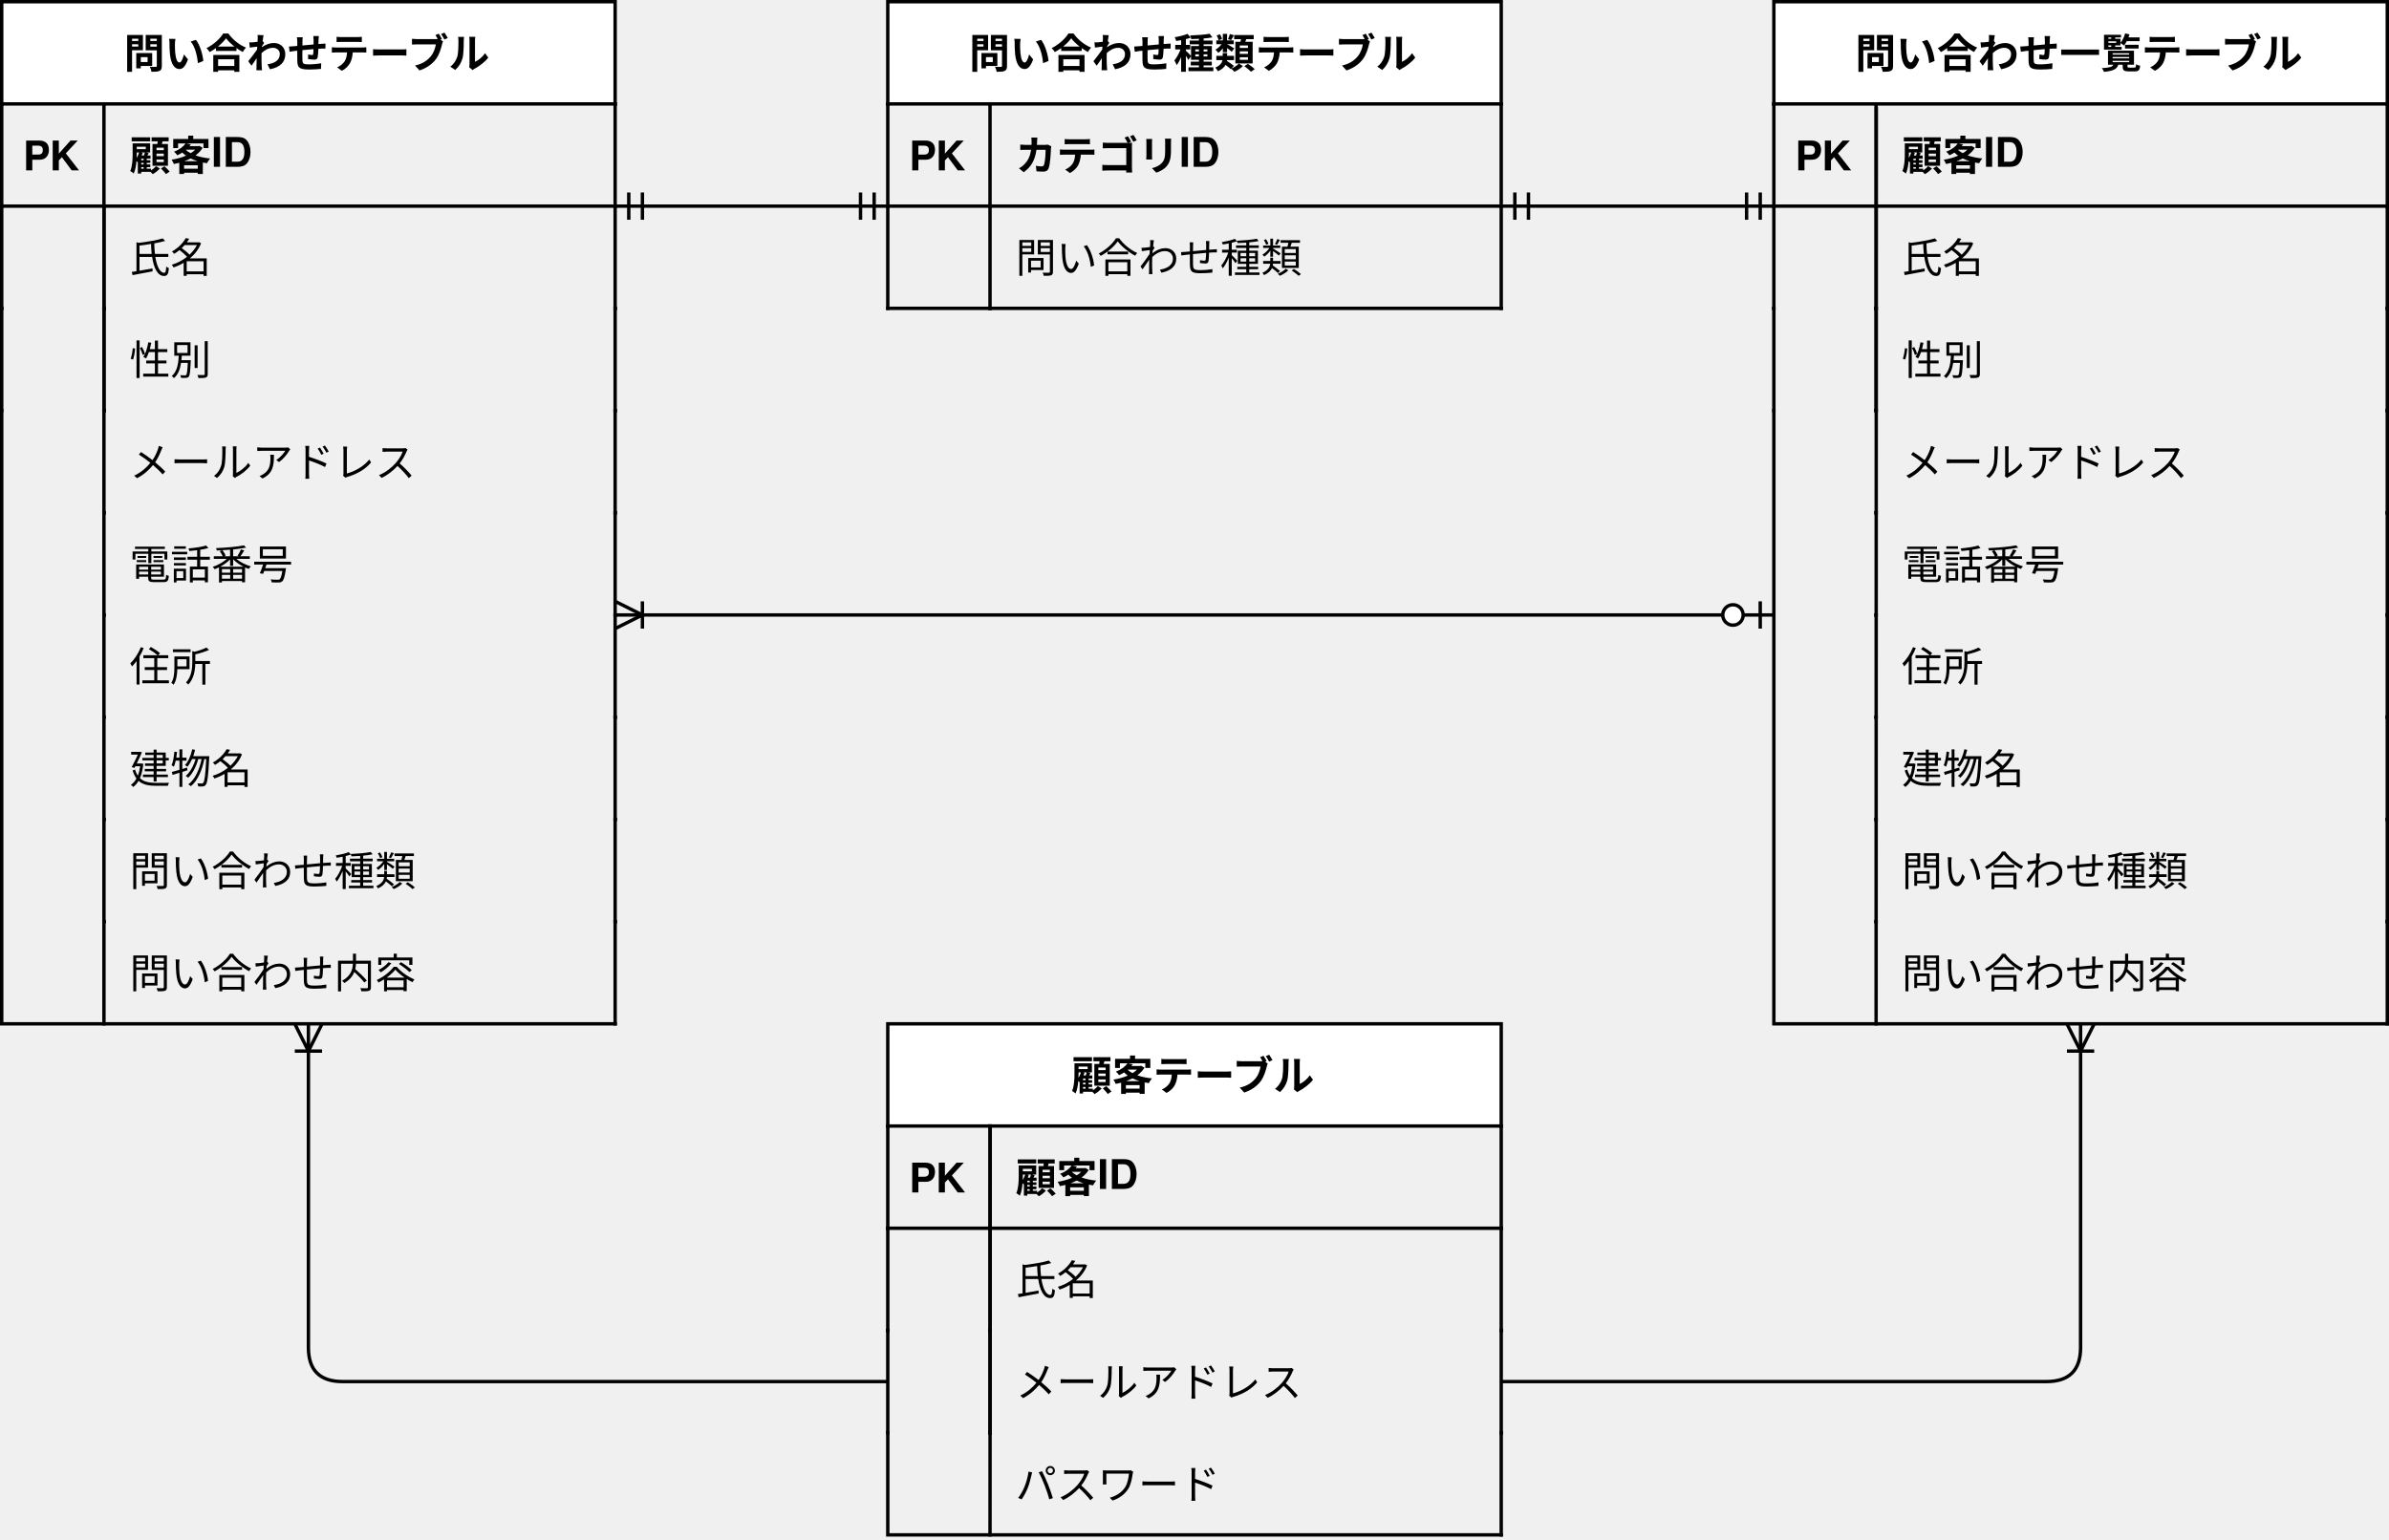
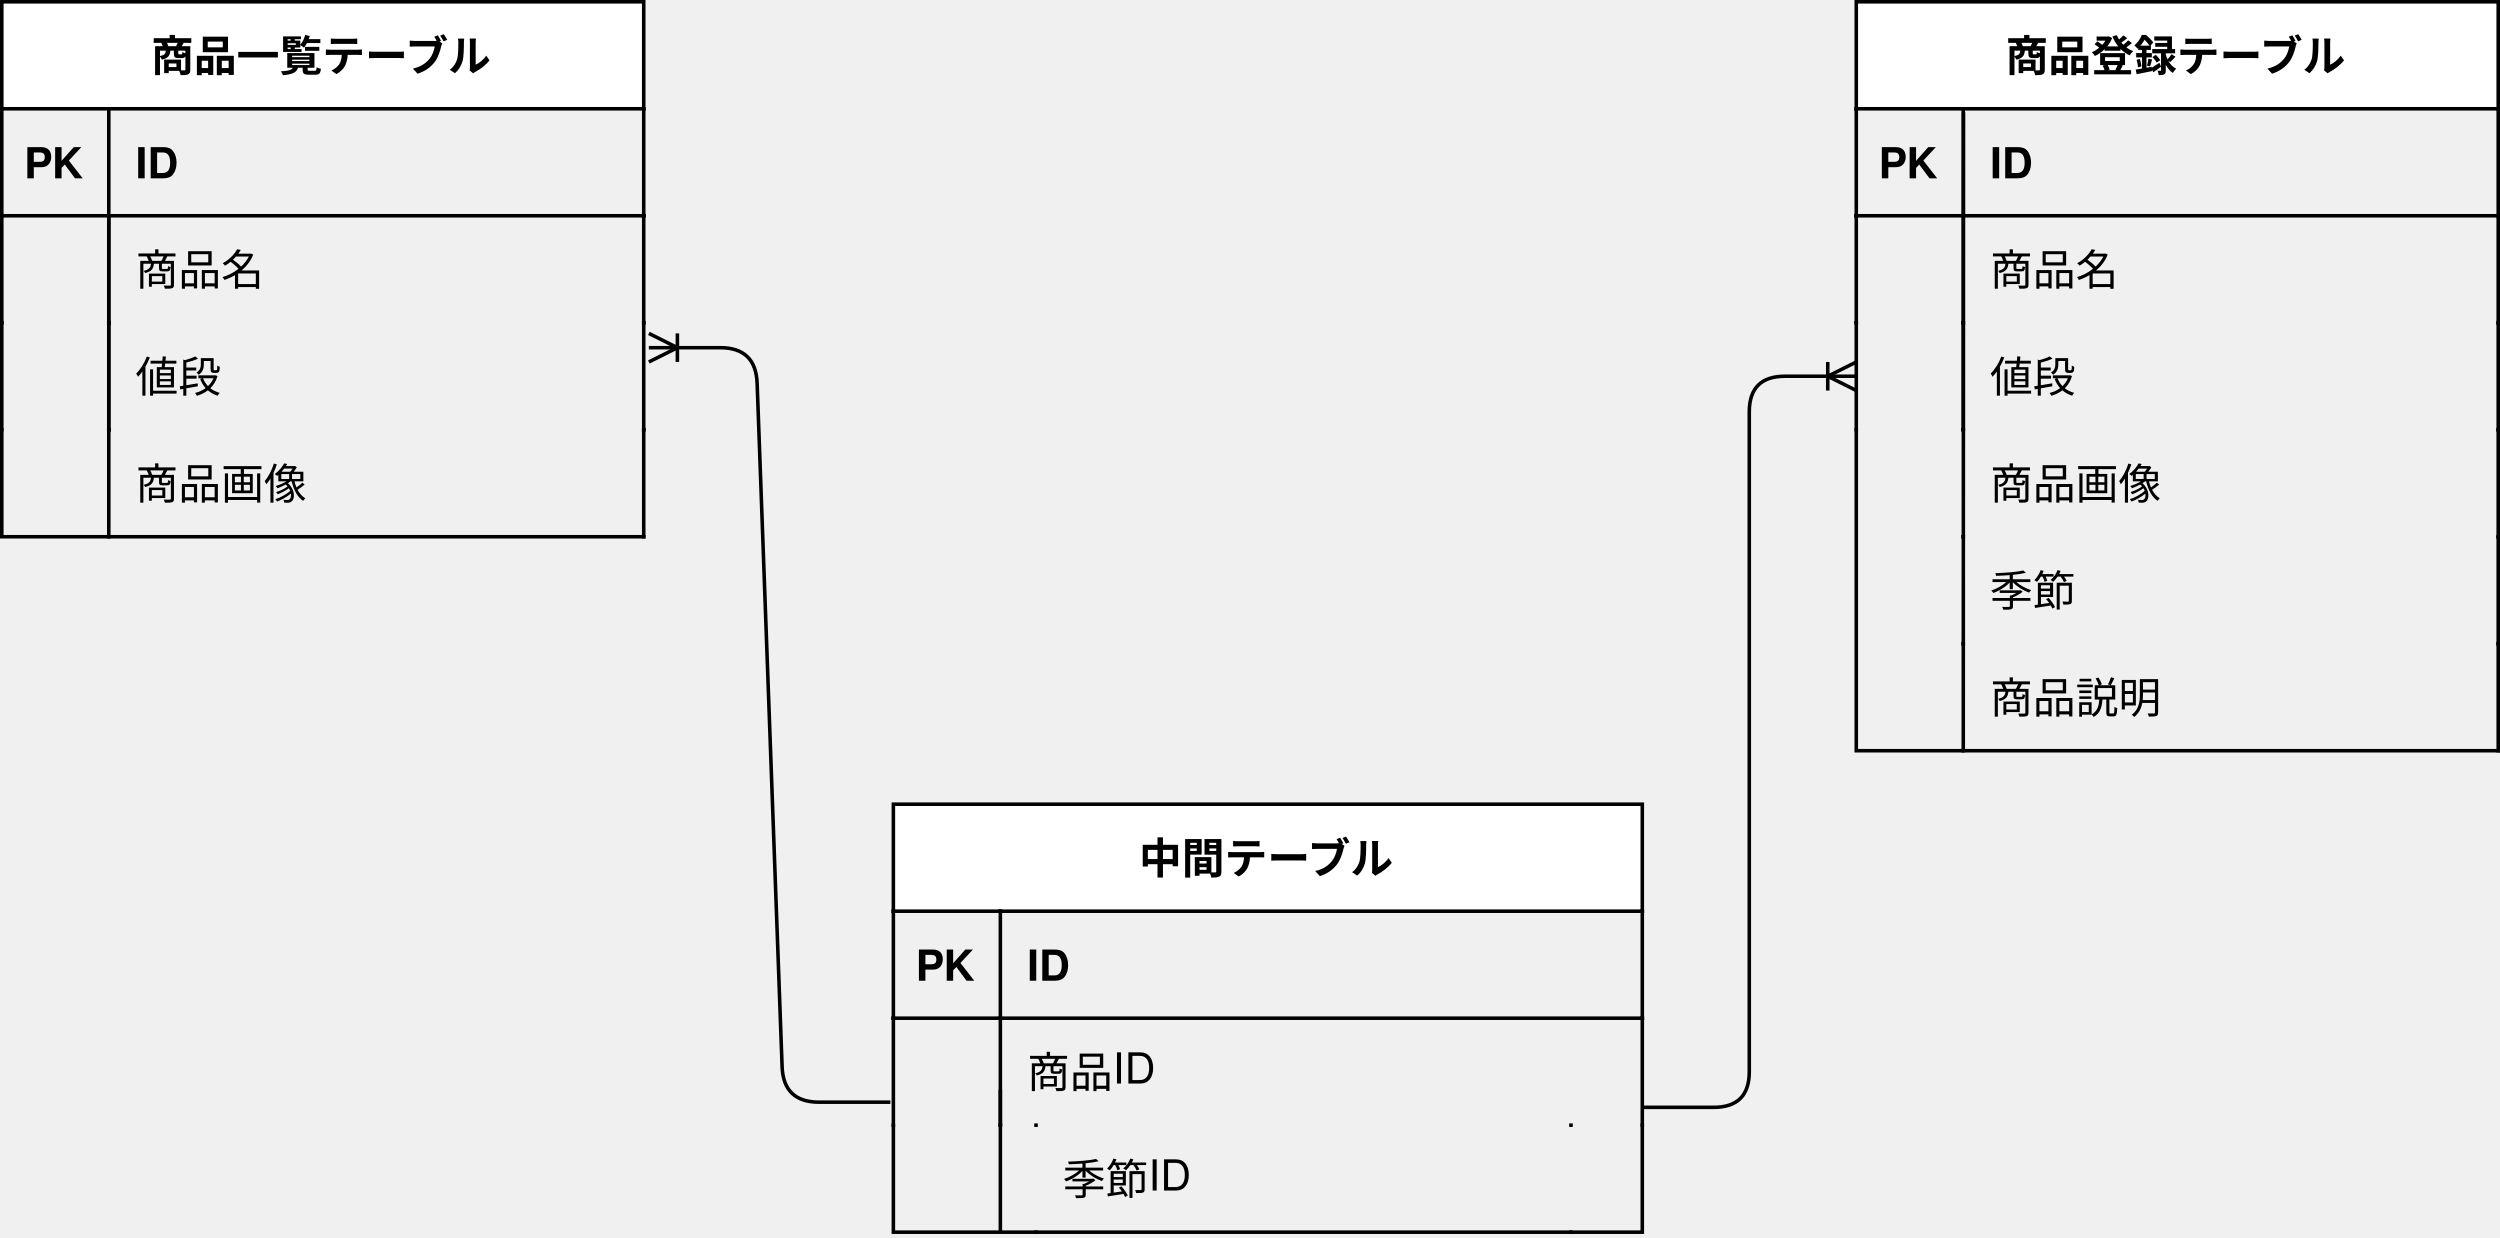
- <svg xmlns="http://www.w3.org/2000/svg" host="65bd71144e" version="1.1" width="701px" height="452px" viewBox="-0.5 -0.5 701 452" content="&lt;mxfile&gt;&lt;diagram id=&quot;NHy-Jo94cIzQTEXTfDci&quot; name=&quot;ページ1&quot;&gt;7V1bb6M4GP01fq3CHR5Dms6utqMddUba3UdPcRMkgiPiTpP59WuDzdVJTULS1EGqKvggLvnO4eDvggus2Wr7JYPr5VccoQSYk2gLrHtgmq5r0N/MsCsMthsUhkUWR4XJqAzf49+IGyfc+hpHaNM4kWCckHjdND7jNEXPpGGDWYbfmqe94KT5V9dwgTqG788w6Vr/iSOyLKy+6VX2P1C8WIq/bIjvt4LiZP5NNksY4beayZoDa5ZhTIqt1XaGEuY74Zficw97jpYXlqGUqHzALD7wCyav/LuBuQMCB/gPYG4B3wC+nVsmwPdzi1kdCsJ8g/64fCOc8Y1AWKYh/6JkJ7xHv/OabRL4k5nCDYEZ4SBbE2qgsBEYpyijBiPfTxK43sT56YVlGSfRI9zhVyIGEnvhS7xF0VOBMTuXwv1IB2O7bPAXOvh3fjHsMEziRUq3n6nH2F8MM7Sh1/IIN4Sf0fUpd/MvlBG0rZm4j78gvEIk29FTOMFNm+P9VtHF8LltWaOKNeFGyCm6KMeqUKQbHEg5qFYX1IMYPDEGhkucxb+Z5xPuqTou+f5bvEpgSqkNo5YpxPmtnPs3TpIZTjADL8Up6uDHTooyvP4BswUi3LDGcUryr+yE9Ic6YTa5c4BDr3VG941qn/6w0zMyw+mGZJQnbAxE4XpDDLKQ4DUfNEEvYvyMu5ht/8SE4NVecM2+4FrK2J4Ord2B9ttfe8Gl34rEMHmiEgjTRVJAkSsirKCQ4CX1YOm1tjvbNxSmnntJclFbxlGEUqmXLWUv19xq9fQqH6xyQO/RYEJFIYWEMvw1jTYdqMrrVELPkahtAKYGmHpMZKdzMDX/vP9gPIUgFueGmzV8jtPFY/FJtwW4cwbAt/tvK2dQAigNNywDglGalaR5Mow0uxeUZjE5VcH2MncyimIxnrowB8o+1kiYDaOL3dwFlOxssltMf69el4fGV2cdNiSBzyjE5xPi4JJC3CP+uWIhNtSdrJMSdyMcpsSUK8Uc2ffB1NFDiXsArLUUy6KiIndktNNK05DnoKbiHD8Qh2b8UBhoQo9j2SHSErLJ7+dniythS8BSkSHlBhWHANAn4dxjOczpNFeMBxB6IyXyXdlj+PNTwpNQwgbhfT55d5lEiKnGrRPANrUkgC8hgMMEIZwyKaAEoLKgVxh3MhMcLZkgya/1q2d5YOqzRGyRlw3mI1tytvg6sqUMYw8EiiiNpqxiXAG4JCsW/RelRXoVSAT6e92OokY5uev0DCWQxL9Q41MHXPiNZQL2P+XbNcQNfs2eEf9Q5bH3xnHs1jgkz0Z0xjnG85IQ/cT7dKxEK93YZUq8b2U6OHBnq2ZmJOXLw5jcatZtT2VavYb2AaVpSXXzk9amS5reVObNlEXWRbKl1edjgtAWojrVtV7dgwQ6Z+fE6KNkH1co6S3ZlyxZW5Ky58fezEdVSkqO3pReW5LoZYx1e7FBa+GWJ8qbzWZj1HRc1OSoRk0l8CfJtCTBPT6DlcOm8k64yrDJ6iavP2nYVNL0th7DspTzzTT1qkOu87PWHt+4OCVI6i/QlwyS7B5JyysOkuybfOPCljUX6dnY2wNgrbVYEveMWnxGLb5ka6/dIxK6Zi1Wd7JOWixr0xkbPfuwQWvhlgVSRTLKqBDnHHhoE8bXhAz9U1NCf8XUWMu2X0eS7G7j3aNVh7o72/3Ldu4M1xOG/+pH77eNvV197xvKYnrxeYLzYOcPEU95UMXK5+4G6hCi3bmh3g7UGqjdVzRcP5Cj8FzPMxTFfMwwm+DWkJ8/Ueh/4K8w3eVP5wUSWQ06aVriBU5hMq+sIdrG5F+BLd3OOXDn8L2KBGxn9x7chWebqv4u3PUbayK5sUrj0Lxwj+RFa5wztok5khnDELTI5/bVod8owz/w37lk7MX2anB0zKb/y57uvjiWs/R9Aw0I5Ml9uQ4rUvkOz6jqMvU7tS/XMXR82LuStoR+bLFB6LOXPtgLQW6eiB/rnCr0amvLZdctchUmeWPqZi/arjrcH1DndLs1kk9a5yxpelPZG1f2Yvat1Dl7QK5zisaVVFNGgVbOrfcX6EvWOd0ehZMrzq2XHL0tdZa9A61nnbMHwFprsUJuZNTiAbX4knVOV5Iv+Yxa7Cs7WSMt9iSvzGi6hFEPgHXWYk+h/++85QsDqJcvasUvB9RKXwY4XPrqwn+g7FGvfLnXlkIvb1ExzXac5hDKKfRWicxpt/sPl0L3ZPH32D1xRI7TaWKm5zpZnnyt6XGdLDVOaLlQlid7JWxcKEvKAD1XyvJkaYJxpax3qKDlUlmefNG0m399+HS6aLlWljd2cJyHLnq2cIh74GC/Zi26pf6Mye4pD+twWo9wVePmFUyjooWr1d1VHQCyKFQC58cFpu2WrKOXcmu/sN4ZaLjA1FdYRGSEuoOQbQ8Edbtn55xQmwpQD9KFfTexrHfSUQc6sd/HvZWgMuVcOLVTsy317U5ZVYjt9nKcg7Xc0t3qnw0Wp1f/sdGa/w8=&lt;/diagram&gt;&lt;/mxfile&gt;">
+ <svg xmlns="http://www.w3.org/2000/svg" host="65bd71144e" version="1.1" width="701px" height="347px" viewBox="-0.5 -0.5 701 347" content="&lt;mxfile&gt;&lt;diagram id=&quot;NHy-Jo94cIzQTEXTfDci&quot; name=&quot;ページ1&quot;&gt;7Vxdb+I4FP01ftwq3ySPCaSzo+lIVTvS7j56iAuWQoyC28L8+rUT59OmdSilJUWqKvviXJJ7jo/tywVgT1fbbzlcL3+SBKXAMpItsGfAslwnYP+5YVcabN8vDYscJ6XJbAz3+A8SRkNYH3GCNp2BlJCU4nXXOCdZhua0Y4N5Tp67wx5I2n3XNVwgyXA/h6ls/QcndFlafWvS2P9GeLGs3tn0xAOvYDVYPMlmCRPy3DLZMbCnOSG0bK22U5Ty2FVxKa+73vNqfWM5yqjOBVZ5wRNMH8WzgdgFgQt8r2jYwDdB7IDIB74BYh+EHggnIGZ2uxhTNKKpaASVJYzE89FdFTT2qGvepPA3N0UbCnMqsLUNZmBoUYgzlDODWfTTFK43uBheWpY4TW7gjjzSylHVix7wFiV3JbR8LEP5hjnjXe78gTm/FzfDX4YpXmSsPWeB4u8Y5WjD7uUGbqgYIYdSRPcJ5RRtWyYR2m+IrBDNd2yI4LXlCJifG5aYvrAt2wxxhREKZi5qXw14rCHwU2Npy1i+iMEdJ160JDn+wyOfiki1cSn6z3iVwowxGiY9U0SKGVzEF6fplKSEg5eRDEn48UFJTta/YL5AVBjWBGe0eGQ3Yn8sCFPjygUuu9cp65tNn/3x4TmdkmxDc8YT7gMxuJ4RhyyiZC2cpuih8p+LEPP2b0IpWe0F1xoKrq2JrX0EaB0J2tsfe8FlT0UxTO+Y8sFskZZQFEIIGygUeCkjWEetH87+hCIscg9poWVLnCQoU0bZ1o5yK6z2wKgKZ00ABnuDKROFDFLG8Mcs2UhQ1fephZ4rofd99sHoVfJXjo02azjH2eKmvNLrweu+A7zb/ZPIPSrcWu6Oi3dwEWItITaOI8TeCYW42oHqYHuamYwSXPnTl+FAO8YjkmHTlLFTbHZZwwD+pxfoYwM9ZkE2FceciyK/nyIHp1TkAceeT6zIpn6QxyTJ8sGGCzDjSuiA2ANhDCJ3HEo8AOBRS7F8GFItwhMQOCCKCjIwy/VIOHAoBaqUg2qre/aUqNeXFxQcZUnIE7cNgEu6SkGV6mN3gaoVeG/YUdLJ6spBz1EKKX7qJnlfCOEtX6L3g2X0orYhj/kciYvaOdlX/AQ9P7TYJkh+Dom8Yu0sk73hDMQBT+ey+XhJ9mrNVcvt4uZ4rjRZ6/NjJ/lrHWEbpEgRvgzKV93i7sn+6meu9qd/legeY4+ryCCeaf63pumX2uZanoTfWDPAAwB+YZs79LD4yp5Gx91xEa+8X+T4sIzDYDlW7IzfTY5tRSLxDFMONUe/lBbbitOGdAD9/Op8dIjHrMaeXuZ/AoKgSDoEwJ+CyLqcfPQ441rdk4922Uut0G9RY08jfXBZavei7enD/QGFL56coTjTk09N0y+12npyWuLzr62HnXwGADzmBL+nSPBf5Fj75DNcjk9Z/uLJiYwPnswHnXxqjn4tLZ5o7YJHVf8yAOlRi7J/EeWTivIpK2CqL5ecuyj72kEekShPFInikVbADAB4zFo8Udc8XSpg1Lml3qfq4yyBmairosIZCG1OhfAaVKvHhQGqtfX8GaA4WSlUwQdhCMIpXxkCH/jxhRNF37HGyAlfI7M9oDCOhTvf/cs7VyY7CwrDf4XBsO3KMNu2x8927d4tyjF7gOKzC/VWufo6drWTB01i7L3r7yRS9L9Uq1uA5/Qq8Byn5+h4FXi+qgKvL/yfP2O6f5pLc1pBl/0ldUEXCNeVS+pGMM01SvcG17/2JptW1N84/yy/h5bjHjb/JEd+z9Hx5l+gka3moaw+DmAhxHR3VwSKZHHzSvmhQZkZMa0uPi3w4juG3i/yE2a7jiJ31dh9RYt1Ie7psK+Gvc1+Q8H+2vhGfjhefzYfqs89fjiTd9PnQCPhfQJ+mFeG4Xc5Yh22YqMtptzjX2zNNxxhKD1OfFf0G4e8s2t11BsAHSaW4Hb1tM3O8vsxH8dOq8/O6kdqBrOzVw1Rs/XN7GTd5pdhyuHNz+vY8f8=&lt;/diagram&gt;&lt;/mxfile&gt;">
  <defs>
    <clipPath id="mx-clip-0-30-30-30-0">
      <rect x="0" y="30" width="30" height="30" />
    </clipPath>
    <clipPath id="mx-clip-36-30-144-30-0">
      <rect x="36" y="30" width="144" height="30" />
    </clipPath>
    <clipPath id="mx-clip-36-60-144-30-0">
      <rect x="36" y="60" width="144" height="30" />
    </clipPath>
    <clipPath id="mx-clip-36-90-144-30-0">
      <rect x="36" y="90" width="144" height="30" />
    </clipPath>
    <clipPath id="mx-clip-36-120-144-30-0">
      <rect x="36" y="120" width="144" height="30" />
    </clipPath>
-     <clipPath id="mx-clip-36-150-144-30-0">
-       <rect x="36" y="150" width="144" height="30" />
+     <clipPath id="mx-clip-250-255-30-30-0">
+       <rect x="250" y="255" width="30" height="30" />
    </clipPath>
-     <clipPath id="mx-clip-36-180-144-30-0">
-       <rect x="36" y="180" width="144" height="30" />
+     <clipPath id="mx-clip-286-255-174-30-0">
+       <rect x="286" y="255" width="174" height="30" />
    </clipPath>
-     <clipPath id="mx-clip-36-210-144-30-0">
-       <rect x="36" y="210" width="144" height="30" />
-     </clipPath>
-     <clipPath id="mx-clip-36-240-144-30-0">
-       <rect x="36" y="240" width="144" height="30" />
-     </clipPath>
-     <clipPath id="mx-clip-260-30-30-30-0">
-       <rect x="260" y="30" width="30" height="30" />
-     </clipPath>
-     <clipPath id="mx-clip-296-30-144-30-0">
-       <rect x="296" y="30" width="144" height="30" />
-     </clipPath>
-     <clipPath id="mx-clip-296-60-144-30-0">
-       <rect x="296" y="60" width="144" height="30" />
-     </clipPath>
-     <clipPath id="mx-clip-260-330-30-30-0">
-       <rect x="260" y="330" width="30" height="30" />
-     </clipPath>
-     <clipPath id="mx-clip-296-330-144-30-0">
-       <rect x="296" y="330" width="144" height="30" />
-     </clipPath>
-     <clipPath id="mx-clip-296-360-144-30-0">
-       <rect x="296" y="360" width="144" height="30" />
-     </clipPath>
-     <clipPath id="mx-clip-296-390-144-30-0">
-       <rect x="296" y="390" width="144" height="30" />
-     </clipPath>
-     <clipPath id="mx-clip-296-420-144-30-0">
-       <rect x="296" y="420" width="144" height="30" />
-     </clipPath>
-     <clipPath id="mx-clip-36-270-144-30-0">
-       <rect x="36" y="270" width="144" height="30" />
+     <clipPath id="mx-clip-286-285-174-30-0">
+       <rect x="286" y="285" width="174" height="30" />
    </clipPath>
    <clipPath id="mx-clip-520-30-30-30-0">
      <rect x="520" y="30" width="30" height="30" />
    </clipPath>
    <clipPath id="mx-clip-556-30-144-30-0">
      <rect x="556" y="30" width="144" height="30" />
    </clipPath>
    <clipPath id="mx-clip-556-60-144-30-0">
      <rect x="556" y="60" width="144" height="30" />
    </clipPath>
    <clipPath id="mx-clip-556-90-144-30-0">
      <rect x="556" y="90" width="144" height="30" />
    </clipPath>
    <clipPath id="mx-clip-556-120-144-30-0">
      <rect x="556" y="120" width="144" height="30" />
    </clipPath>
    <clipPath id="mx-clip-556-150-144-30-0">
      <rect x="556" y="150" width="144" height="30" />
    </clipPath>
    <clipPath id="mx-clip-556-180-144-30-0">
      <rect x="556" y="180" width="144" height="30" />
    </clipPath>
-     <clipPath id="mx-clip-556-210-144-30-0">
-       <rect x="556" y="210" width="144" height="30" />
-     </clipPath>
-     <clipPath id="mx-clip-556-240-144-30-0">
-       <rect x="556" y="240" width="144" height="30" />
-     </clipPath>
-     <clipPath id="mx-clip-556-270-144-30-0">
-       <rect x="556" y="270" width="144" height="30" />
+     <clipPath id="mx-clip-296-315-144-30-0">
+       <rect x="296" y="315" width="144" height="30" />
    </clipPath>
  </defs>
  <g>
    <path d="M 0 30 L 0 0 L 180 0 L 180 30" fill="rgb(255, 255, 255)" stroke="rgb(0, 0, 0)" stroke-miterlimit="10" pointer-events="all" />
-     <path d="M 0 30 L 0 300 L 180 300 L 180 30" fill="none" stroke="rgb(0, 0, 0)" stroke-miterlimit="10" pointer-events="none" />
+     <path d="M 0 30 L 0 150 L 180 150 L 180 30" fill="none" stroke="rgb(0, 0, 0)" stroke-miterlimit="10" pointer-events="none" />
    <path d="M 0 30 L 180 30" fill="none" stroke="rgb(0, 0, 0)" stroke-miterlimit="10" pointer-events="none" />
    <path d="M 30 30 L 30 60 L 30 90 L 30 120" fill="none" stroke="rgb(0, 0, 0)" stroke-miterlimit="10" pointer-events="none" />
    <g fill="rgb(0, 0, 0)" font-family="Helvetica" font-weight="bold" pointer-events="none" text-anchor="middle" font-size="12px">
      <text x="89.5" y="19.5">
-                 問い合わせテーブル
+                 商品一覧テーブル
            </text>
    </g>
    <path d="M 0 30 M 180 30 M 180 60 L 0 60" fill="none" stroke="rgb(0, 0, 0)" stroke-linecap="square" stroke-miterlimit="10" pointer-events="none" />
    <path d="M 0 30 M 30 30 M 30 60 M 0 60" fill="none" stroke="rgb(0, 0, 0)" stroke-linecap="square" stroke-miterlimit="10" pointer-events="none" />
    <g fill="rgb(0, 0, 0)" font-family="Helvetica" font-weight="bold" pointer-events="none" clip-path="url(#mx-clip-0-30-30-30-0)" text-anchor="middle" font-size="12px">
      <text x="14.5" y="49.5">
                PK
            </text>
    </g>
    <path d="M 30 30 M 180 30 M 180 60 M 30 60" fill="none" stroke="rgb(0, 0, 0)" stroke-linecap="square" stroke-miterlimit="10" pointer-events="none" />
    <g fill="rgb(0, 0, 0)" font-family="Helvetica" font-weight="bold" text-decoration="underline" pointer-events="none" clip-path="url(#mx-clip-36-30-144-30-0)" font-size="12px">
      <text x="37.5" y="49.5">
-                 顧客ID
+                 ID
            </text>
    </g>
    <path d="M 0 60 M 30 60 M 30 90 M 0 90" fill="none" stroke="rgb(0, 0, 0)" stroke-linecap="square" stroke-miterlimit="10" pointer-events="none" />
    <path d="M 30 60 M 180 60 M 180 90 M 30 90" fill="none" stroke="rgb(0, 0, 0)" stroke-linecap="square" stroke-miterlimit="10" pointer-events="none" />
    <g fill="rgb(0, 0, 0)" font-family="Helvetica" pointer-events="none" clip-path="url(#mx-clip-36-60-144-30-0)" font-size="12px">
      <text x="37.5" y="79.5">
-                 氏名
+                 商品名
            </text>
    </g>
    <path d="M 0 90 M 30 90 M 30 120 M 0 120" fill="none" stroke="rgb(0, 0, 0)" stroke-linecap="square" stroke-miterlimit="10" pointer-events="none" />
    <path d="M 30 90 M 180 90 M 180 120 M 30 120" fill="none" stroke="rgb(0, 0, 0)" stroke-linecap="square" stroke-miterlimit="10" pointer-events="none" />
    <g fill="rgb(0, 0, 0)" font-family="Helvetica" pointer-events="none" clip-path="url(#mx-clip-36-90-144-30-0)" font-size="12px">
      <text x="37.5" y="109.5">
-                 性別
+                 値段
            </text>
    </g>
    <path d="M 30 120 M 180 120 M 180 150 M 30 150" fill="none" stroke="rgb(0, 0, 0)" stroke-linecap="square" stroke-miterlimit="10" pointer-events="none" />
    <g fill="rgb(0, 0, 0)" font-family="Helvetica" pointer-events="none" clip-path="url(#mx-clip-36-120-144-30-0)" font-size="12px">
      <text x="37.5" y="139.5">
-                 メールアドレス
+                 商品画像
            </text>
    </g>
-     <path d="M 30 150 M 180 150 M 180 180 M 30 180" fill="none" stroke="rgb(0, 0, 0)" stroke-linecap="square" stroke-miterlimit="10" pointer-events="none" />
-     <g fill="rgb(0, 0, 0)" font-family="Helvetica" pointer-events="none" clip-path="url(#mx-clip-36-150-144-30-0)" font-size="12px">
-       <text x="37.5" y="169.5">
-                 電話番号
+     <path d="M 30 60 L 30 150" fill="none" stroke="rgb(0, 0, 0)" stroke-miterlimit="10" pointer-events="none" />
+     <path d="M 250 255 L 250 225 L 460 225 L 460 255" fill="rgb(255, 255, 255)" stroke="rgb(0, 0, 0)" stroke-miterlimit="10" pointer-events="none" />
+     <path d="M 250 255 L 250 345 L 460 345 L 460 255" fill="none" stroke="rgb(0, 0, 0)" stroke-miterlimit="10" pointer-events="none" />
+     <path d="M 250 255 L 460 255" fill="none" stroke="rgb(0, 0, 0)" stroke-miterlimit="10" pointer-events="none" />
+     <path d="M 280 255 L 280 285 L 280 315" fill="none" stroke="rgb(0, 0, 0)" stroke-miterlimit="10" pointer-events="none" />
+     <g fill="rgb(0, 0, 0)" font-family="Helvetica" font-weight="bold" pointer-events="none" text-anchor="middle" font-size="12px">
+       <text x="354.5" y="244.5">
+                 中間テーブル
            </text>
    </g>
-     <path d="M 30 180 M 180 180 M 180 210 M 30 210" fill="none" stroke="rgb(0, 0, 0)" stroke-linecap="square" stroke-miterlimit="10" pointer-events="none" />
-     <g fill="rgb(0, 0, 0)" font-family="Helvetica" pointer-events="none" clip-path="url(#mx-clip-36-180-144-30-0)" font-size="12px">
-       <text x="37.5" y="199.5">
-                 住所
-             </text>
-     </g>
-     <path d="M 30 210 M 180 210 M 180 240 M 30 240" fill="none" stroke="rgb(0, 0, 0)" stroke-linecap="square" stroke-miterlimit="10" pointer-events="none" />
-     <g fill="rgb(0, 0, 0)" font-family="Helvetica" pointer-events="none" clip-path="url(#mx-clip-36-210-144-30-0)" font-size="12px">
-       <text x="37.5" y="229.5">
-                 建物名
-             </text>
-     </g>
-     <path d="M 30 240 M 180 240 M 180 270 M 30 270" fill="none" stroke="rgb(0, 0, 0)" stroke-linecap="square" stroke-miterlimit="10" pointer-events="none" />
-     <g fill="rgb(0, 0, 0)" font-family="Helvetica" pointer-events="none" clip-path="url(#mx-clip-36-240-144-30-0)" font-size="12px">
-       <text x="37.5" y="259.5">
-                 問い合わせ種類
-             </text>
-     </g>
-     <path d="M 30 60 L 30 300" fill="none" stroke="rgb(0, 0, 0)" stroke-miterlimit="10" pointer-events="none" />
-     <path d="M 260 30 L 260 0 L 440 0 L 440 30" fill="rgb(255, 255, 255)" stroke="rgb(0, 0, 0)" stroke-miterlimit="10" pointer-events="none" />
-     <path d="M 260 30 L 260 90 L 440 90 L 440 30" fill="none" stroke="rgb(0, 0, 0)" stroke-miterlimit="10" pointer-events="none" />
-     <path d="M 260 30 L 440 30" fill="none" stroke="rgb(0, 0, 0)" stroke-miterlimit="10" pointer-events="none" />
-     <path d="M 290 30 L 290 60 L 290 90" fill="none" stroke="rgb(0, 0, 0)" stroke-miterlimit="10" pointer-events="none" />
-     <g fill="rgb(0, 0, 0)" font-family="Helvetica" font-weight="bold" pointer-events="none" text-anchor="middle" font-size="12px">
-       <text x="349.5" y="19.5">
-                 問い合わせ種類テーブル
-             </text>
-     </g>
-     <path d="M 260 30 M 440 30 M 440 60 L 260 60" fill="none" stroke="rgb(0, 0, 0)" stroke-linecap="square" stroke-miterlimit="10" pointer-events="none" />
-     <path d="M 260 30 M 290 30 M 290 60 M 260 60" fill="none" stroke="rgb(0, 0, 0)" stroke-linecap="square" stroke-miterlimit="10" pointer-events="none" />
-     <g fill="rgb(0, 0, 0)" font-family="Helvetica" font-weight="bold" pointer-events="none" clip-path="url(#mx-clip-260-30-30-30-0)" text-anchor="middle" font-size="12px">
-       <text x="274.5" y="49.5">
+     <path d="M 250 255 M 460 255 M 460 285 L 250 285" fill="none" stroke="rgb(0, 0, 0)" stroke-linecap="square" stroke-miterlimit="10" pointer-events="none" />
+     <path d="M 250 255 M 280 255 M 280 285 M 250 285" fill="none" stroke="rgb(0, 0, 0)" stroke-linecap="square" stroke-miterlimit="10" pointer-events="none" />
+     <g fill="rgb(0, 0, 0)" font-family="Helvetica" font-weight="bold" pointer-events="none" clip-path="url(#mx-clip-250-255-30-30-0)" text-anchor="middle" font-size="12px">
+       <text x="264.5" y="274.5">
                PK
            </text>
    </g>
-     <path d="M 290 30 M 440 30 M 440 60 M 290 60" fill="none" stroke="rgb(0, 0, 0)" stroke-linecap="square" stroke-miterlimit="10" pointer-events="none" />
-     <g fill="rgb(0, 0, 0)" font-family="Helvetica" font-weight="bold" text-decoration="underline" pointer-events="none" clip-path="url(#mx-clip-296-30-144-30-0)" font-size="12px">
-       <text x="297.5" y="49.5">
-                 カテゴリID
+     <path d="M 280 255 M 460 255 M 460 285 M 280 285" fill="none" stroke="rgb(0, 0, 0)" stroke-linecap="square" stroke-miterlimit="10" pointer-events="none" />
+     <g fill="rgb(0, 0, 0)" font-family="Helvetica" font-weight="bold" text-decoration="underline" pointer-events="none" clip-path="url(#mx-clip-286-255-174-30-0)" font-size="12px">
+       <text x="287.5" y="274.5">
+                 ID
            </text>
    </g>
-     <path d="M 260 60 M 290 60 M 290 90 M 260 90" fill="none" stroke="rgb(0, 0, 0)" stroke-linecap="square" stroke-miterlimit="10" pointer-events="none" />
-     <path d="M 290 60 M 440 60 M 440 90 M 290 90" fill="none" stroke="rgb(0, 0, 0)" stroke-linecap="square" stroke-miterlimit="10" pointer-events="none" />
-     <g fill="rgb(0, 0, 0)" font-family="Helvetica" pointer-events="none" clip-path="url(#mx-clip-296-60-144-30-0)" font-size="12px">
-       <text x="297.5" y="79.5">
-                 問い合わせ種類
-             </text>
-     </g>
-     <path d="M 260 330 L 260 300 L 440 300 L 440 330" fill="rgb(255, 255, 255)" stroke="rgb(0, 0, 0)" stroke-miterlimit="10" pointer-events="none" />
-     <path d="M 260 330 L 260 450 L 440 450 L 440 330" fill="none" stroke="rgb(0, 0, 0)" stroke-miterlimit="10" pointer-events="none" />
-     <path d="M 260 330 L 440 330" fill="none" stroke="rgb(0, 0, 0)" stroke-miterlimit="10" pointer-events="none" />
-     <path d="M 290 330 L 290 360 L 290 390 L 290 420" fill="none" stroke="rgb(0, 0, 0)" stroke-miterlimit="10" pointer-events="none" />
-     <g fill="rgb(0, 0, 0)" font-family="Helvetica" font-weight="bold" pointer-events="none" text-anchor="middle" font-size="12px">
-       <text x="349.5" y="319.5">
-                 顧客テーブル
-             </text>
-     </g>
-     <path d="M 260 330 M 440 330 M 440 360 L 260 360" fill="none" stroke="rgb(0, 0, 0)" stroke-linecap="square" stroke-miterlimit="10" pointer-events="none" />
-     <path d="M 260 330 M 290 330 M 290 360 M 260 360" fill="none" stroke="rgb(0, 0, 0)" stroke-linecap="square" stroke-miterlimit="10" pointer-events="none" />
-     <g fill="rgb(0, 0, 0)" font-family="Helvetica" font-weight="bold" pointer-events="none" clip-path="url(#mx-clip-260-330-30-30-0)" text-anchor="middle" font-size="12px">
-       <text x="274.5" y="349.5">
-                 PK
-             </text>
-     </g>
-     <path d="M 290 330 M 440 330 M 440 360 M 290 360" fill="none" stroke="rgb(0, 0, 0)" stroke-linecap="square" stroke-miterlimit="10" pointer-events="none" />
-     <g fill="rgb(0, 0, 0)" font-family="Helvetica" font-weight="bold" text-decoration="underline" pointer-events="none" clip-path="url(#mx-clip-296-330-144-30-0)" font-size="12px">
-       <text x="297.5" y="349.5">
-                 顧客ID
-             </text>
-     </g>
-     <path d="M 260 360 M 290 360 M 290 390 M 260 390" fill="none" stroke="rgb(0, 0, 0)" stroke-linecap="square" stroke-miterlimit="10" pointer-events="none" />
-     <path d="M 290 360 M 440 360 M 440 390 M 290 390" fill="none" stroke="rgb(0, 0, 0)" stroke-linecap="square" stroke-miterlimit="10" pointer-events="none" />
-     <g fill="rgb(0, 0, 0)" font-family="Helvetica" pointer-events="none" clip-path="url(#mx-clip-296-360-144-30-0)" font-size="12px">
-       <text x="297.5" y="379.5">
-                 氏名
-             </text>
-     </g>
-     <path d="M 260 390 M 290 390 M 290 420 M 260 420" fill="none" stroke="rgb(0, 0, 0)" stroke-linecap="square" stroke-miterlimit="10" pointer-events="none" />
-     <path d="M 290 390 M 440 390 M 440 420 M 290 420" fill="none" stroke="rgb(0, 0, 0)" stroke-linecap="square" stroke-miterlimit="10" pointer-events="none" />
-     <g fill="rgb(0, 0, 0)" font-family="Helvetica" pointer-events="none" clip-path="url(#mx-clip-296-390-144-30-0)" font-size="12px">
-       <text x="297.5" y="409.5">
-                 メールアドレス
-             </text>
-     </g>
-     <path d="M 290 420 M 440 420 M 440 450 M 290 450" fill="none" stroke="rgb(0, 0, 0)" stroke-linecap="square" stroke-miterlimit="10" pointer-events="none" />
-     <g fill="rgb(0, 0, 0)" font-family="Helvetica" pointer-events="none" clip-path="url(#mx-clip-296-420-144-30-0)" font-size="12px">
-       <text x="297.5" y="439.5">
-                 パスワード
-             </text>
-     </g>
-     <path d="M 290 450 L 290.06 330" fill="none" stroke="rgb(0, 0, 0)" stroke-miterlimit="10" pointer-events="none" />
-     <path d="M 260 405 L 100 405 Q 90 405 90 395 L 90 300" fill="none" stroke="rgb(0, 0, 0)" stroke-miterlimit="10" pointer-events="none" />
-     <path d="M 94 308 L 86 308 M 86 300 L 90 308 L 94 300" fill="none" stroke="rgb(0, 0, 0)" stroke-miterlimit="10" pointer-events="none" />
-     <path d="M 520 180 L 180 180" fill="none" stroke="rgb(0, 0, 0)" stroke-miterlimit="10" pointer-events="none" />
-     <ellipse cx="508" cy="180" rx="3" ry="3" fill="#ffffff" stroke="rgb(0, 0, 0)" pointer-events="none" />
-     <path d="M 516 184 L 516 176" fill="none" stroke="rgb(0, 0, 0)" stroke-miterlimit="10" pointer-events="none" />
-     <path d="M 188 176 L 188 184 M 180 184 L 188 180 L 180 176" fill="none" stroke="rgb(0, 0, 0)" stroke-miterlimit="10" pointer-events="none" />
-     <path d="M 30 270 M 180 270 M 180 300 M 30 300" fill="none" stroke="rgb(0, 0, 0)" stroke-linecap="square" stroke-miterlimit="10" pointer-events="none" />
-     <g fill="rgb(0, 0, 0)" font-family="Helvetica" pointer-events="none" clip-path="url(#mx-clip-36-270-144-30-0)" font-size="12px">
-       <text x="37.5" y="289.5">
-                 問い合わせ内容
+     <path d="M 250 285 M 280 285 M 280 315 M 250 315" fill="none" stroke="rgb(0, 0, 0)" stroke-linecap="square" stroke-miterlimit="10" pointer-events="none" />
+     <path d="M 280 285 M 460 285 M 460 315 M 280 315" fill="none" stroke="rgb(0, 0, 0)" stroke-linecap="square" stroke-miterlimit="10" pointer-events="none" />
+     <g fill="rgb(0, 0, 0)" font-family="Helvetica" pointer-events="none" clip-path="url(#mx-clip-286-285-174-30-0)" font-size="12px">
+       <text x="287.5" y="304.5">
+                 商品ID
            </text>
    </g>
    <path d="M 520 30 L 520 0 L 700 0 L 700 30" fill="rgb(255, 255, 255)" stroke="rgb(0, 0, 0)" stroke-miterlimit="10" pointer-events="none" />
-     <path d="M 520 30 L 520 300 L 700 300 L 700 30" fill="none" stroke="rgb(0, 0, 0)" stroke-miterlimit="10" pointer-events="none" />
+     <path d="M 520 30 L 520 210 L 700 210 L 700 30" fill="none" stroke="rgb(0, 0, 0)" stroke-miterlimit="10" pointer-events="none" />
    <path d="M 520 30 L 700 30" fill="none" stroke="rgb(0, 0, 0)" stroke-miterlimit="10" pointer-events="none" />
    <path d="M 550 30 L 550 60 L 550 90 L 550 120" fill="none" stroke="rgb(0, 0, 0)" stroke-miterlimit="10" pointer-events="none" />
    <g fill="rgb(0, 0, 0)" font-family="Helvetica" font-weight="bold" pointer-events="none" text-anchor="middle" font-size="12px">
      <text x="609.5" y="19.5">
-                 問い合わせ一覧テーブル
+                 商品登録テーブル
            </text>
    </g>
    <path d="M 520 30 M 700 30 M 700 60 L 520 60" fill="none" stroke="rgb(0, 0, 0)" stroke-linecap="square" stroke-miterlimit="10" pointer-events="none" />
    <path d="M 520 30 M 550 30 M 550 60 M 520 60" fill="none" stroke="rgb(0, 0, 0)" stroke-linecap="square" stroke-miterlimit="10" pointer-events="none" />
    <g fill="rgb(0, 0, 0)" font-family="Helvetica" font-weight="bold" pointer-events="none" clip-path="url(#mx-clip-520-30-30-30-0)" text-anchor="middle" font-size="12px">
      <text x="534.5" y="49.5">
                PK
            </text>
    </g>
    <path d="M 550 30 M 700 30 M 700 60 M 550 60" fill="none" stroke="rgb(0, 0, 0)" stroke-linecap="square" stroke-miterlimit="10" pointer-events="none" />
    <g fill="rgb(0, 0, 0)" font-family="Helvetica" font-weight="bold" text-decoration="underline" pointer-events="none" clip-path="url(#mx-clip-556-30-144-30-0)" font-size="12px">
      <text x="557.5" y="49.5">
-                 顧客ID
+                 ID
            </text>
    </g>
    <path d="M 520 60 M 550 60 M 550 90 M 520 90" fill="none" stroke="rgb(0, 0, 0)" stroke-linecap="square" stroke-miterlimit="10" pointer-events="none" />
    <path d="M 550 60 M 700 60 M 700 90 M 550 90" fill="none" stroke="rgb(0, 0, 0)" stroke-linecap="square" stroke-miterlimit="10" pointer-events="none" />
    <g fill="rgb(0, 0, 0)" font-family="Helvetica" pointer-events="none" clip-path="url(#mx-clip-556-60-144-30-0)" font-size="12px">
      <text x="557.5" y="79.5">
-                 氏名
+                 商品名
            </text>
    </g>
    <path d="M 520 90 M 550 90 M 550 120 M 520 120" fill="none" stroke="rgb(0, 0, 0)" stroke-linecap="square" stroke-miterlimit="10" pointer-events="none" />
    <path d="M 550 90 M 700 90 M 700 120 M 550 120" fill="none" stroke="rgb(0, 0, 0)" stroke-linecap="square" stroke-miterlimit="10" pointer-events="none" />
    <g fill="rgb(0, 0, 0)" font-family="Helvetica" pointer-events="none" clip-path="url(#mx-clip-556-90-144-30-0)" font-size="12px">
      <text x="557.5" y="109.5">
-                 性別
+                 値段
            </text>
    </g>
-     <path d="M 440 405 L 600 405 Q 610 405 610 395 L 610 300" fill="none" stroke="rgb(0, 0, 0)" stroke-miterlimit="10" pointer-events="none" />
-     <path d="M 614 308 L 606 308 M 606 300 L 610 308 L 614 300" fill="none" stroke="rgb(0, 0, 0)" stroke-miterlimit="10" pointer-events="none" />
    <path d="M 550 120 M 700 120 M 700 150 M 550 150" fill="none" stroke="rgb(0, 0, 0)" stroke-linecap="square" stroke-miterlimit="10" pointer-events="none" />
    <g fill="rgb(0, 0, 0)" font-family="Helvetica" pointer-events="none" clip-path="url(#mx-clip-556-120-144-30-0)" font-size="12px">
      <text x="557.5" y="139.5">
-                 メールアドレス
+                 商品画像
            </text>
    </g>
    <path d="M 550 150 M 700 150 M 700 180 M 550 180" fill="none" stroke="rgb(0, 0, 0)" stroke-linecap="square" stroke-miterlimit="10" pointer-events="none" />
    <g fill="rgb(0, 0, 0)" font-family="Helvetica" pointer-events="none" clip-path="url(#mx-clip-556-150-144-30-0)" font-size="12px">
      <text x="557.5" y="169.5">
-                 電話番号
+                 季節
            </text>
    </g>
    <path d="M 550 180 M 700 180 M 700 210 M 550 210" fill="none" stroke="rgb(0, 0, 0)" stroke-linecap="square" stroke-miterlimit="10" pointer-events="none" />
    <g fill="rgb(0, 0, 0)" font-family="Helvetica" pointer-events="none" clip-path="url(#mx-clip-556-180-144-30-0)" font-size="12px">
      <text x="557.5" y="199.5">
-                 住所
+                 商品説明
            </text>
    </g>
-     <path d="M 550 210 M 700 210 M 700 240 M 550 240" fill="none" stroke="rgb(0, 0, 0)" stroke-linecap="square" stroke-miterlimit="10" pointer-events="none" />
-     <g fill="rgb(0, 0, 0)" font-family="Helvetica" pointer-events="none" clip-path="url(#mx-clip-556-210-144-30-0)" font-size="12px">
-       <text x="557.5" y="229.5">
-                 建物名
+     <path d="M 550 210 L 550.06 30.99" fill="none" stroke="rgb(0, 0, 0)" stroke-miterlimit="10" pointer-events="none" />
+     <path d="M 290 315 M 440 315 M 440 345 M 290 345" fill="none" stroke="rgb(0, 0, 0)" stroke-linecap="square" stroke-miterlimit="10" pointer-events="none" />
+     <g fill="rgb(0, 0, 0)" font-family="Helvetica" pointer-events="none" clip-path="url(#mx-clip-296-315-144-30-0)" font-size="12px">
+       <text x="297.5" y="334.5">
+                 季節ID
            </text>
    </g>
-     <path d="M 550 240 M 700 240 M 700 270 M 550 270" fill="none" stroke="rgb(0, 0, 0)" stroke-linecap="square" stroke-miterlimit="10" pointer-events="none" />
-     <g fill="rgb(0, 0, 0)" font-family="Helvetica" pointer-events="none" clip-path="url(#mx-clip-556-240-144-30-0)" font-size="12px">
-       <text x="557.5" y="259.5">
-                 問い合わせ種類
-             </text>
-     </g>
-     <path d="M 550 270 M 700 270 M 700 300 M 550 300" fill="none" stroke="rgb(0, 0, 0)" stroke-linecap="square" stroke-miterlimit="10" pointer-events="none" />
-     <g fill="rgb(0, 0, 0)" font-family="Helvetica" pointer-events="none" clip-path="url(#mx-clip-556-270-144-30-0)" font-size="12px">
-       <text x="557.5" y="289.5">
-                 問い合わせ内容
-             </text>
-     </g>
-     <path d="M 180 60 L 200 60 Q 210 60 220 60 L 225 60 Q 230 60 240 60 L 260 60" fill="none" stroke="rgb(0, 0, 0)" stroke-miterlimit="10" pointer-events="none" />
-     <path d="M 184 56 L 184 64 M 188 56 L 188 64" fill="none" stroke="rgb(0, 0, 0)" stroke-miterlimit="10" pointer-events="none" />
-     <path d="M 256 64 L 256 56 M 252 64 L 252 56" fill="none" stroke="rgb(0, 0, 0)" stroke-miterlimit="10" pointer-events="none" />
-     <path d="M 440 60 L 460 60 Q 470 60 480 60 L 485 60 Q 490 60 500 60 L 520 60" fill="none" stroke="rgb(0, 0, 0)" stroke-miterlimit="10" pointer-events="none" />
-     <path d="M 444 56 L 444 64 M 448 56 L 448 64" fill="none" stroke="rgb(0, 0, 0)" stroke-miterlimit="10" pointer-events="none" />
-     <path d="M 516 64 L 516 56 M 512 64 L 512 56" fill="none" stroke="rgb(0, 0, 0)" stroke-miterlimit="10" pointer-events="none" />
-     <path d="M 550 300 L 550.06 30.99" fill="none" stroke="rgb(0, 0, 0)" stroke-miterlimit="10" pointer-events="none" />
+     <path d="M 280 305 L 280 345" fill="none" stroke="rgb(0, 0, 0)" stroke-miterlimit="10" pointer-events="none" />
+     <path d="M 460 310 L 480 310 Q 490 310 490 300 L 490 217.5 Q 490 207.5 490 197.5 L 490 115 Q 490 105 500 105 L 520 105" fill="none" stroke="rgb(0, 0, 0)" stroke-miterlimit="10" pointer-events="none" />
+     <path d="M 512 109 L 512 101 M 520 101 L 512 105 L 520 109" fill="none" stroke="rgb(0, 0, 0)" stroke-miterlimit="10" pointer-events="none" />
+     <path d="M 249.16 308.55 L 229.16 308.55 Q 219.16 308.55 218.8 298.56 L 211.8 106.98 Q 211.44 96.99 201.44 96.99 L 181.44 96.99" fill="none" stroke="rgb(0, 0, 0)" stroke-miterlimit="10" pointer-events="none" />
+     <path d="M 189.44 92.99 L 189.44 100.99 M 181.44 100.99 L 189.44 96.99 L 181.44 92.99" fill="none" stroke="rgb(0, 0, 0)" stroke-miterlimit="10" pointer-events="none" />
  </g>
</svg>
